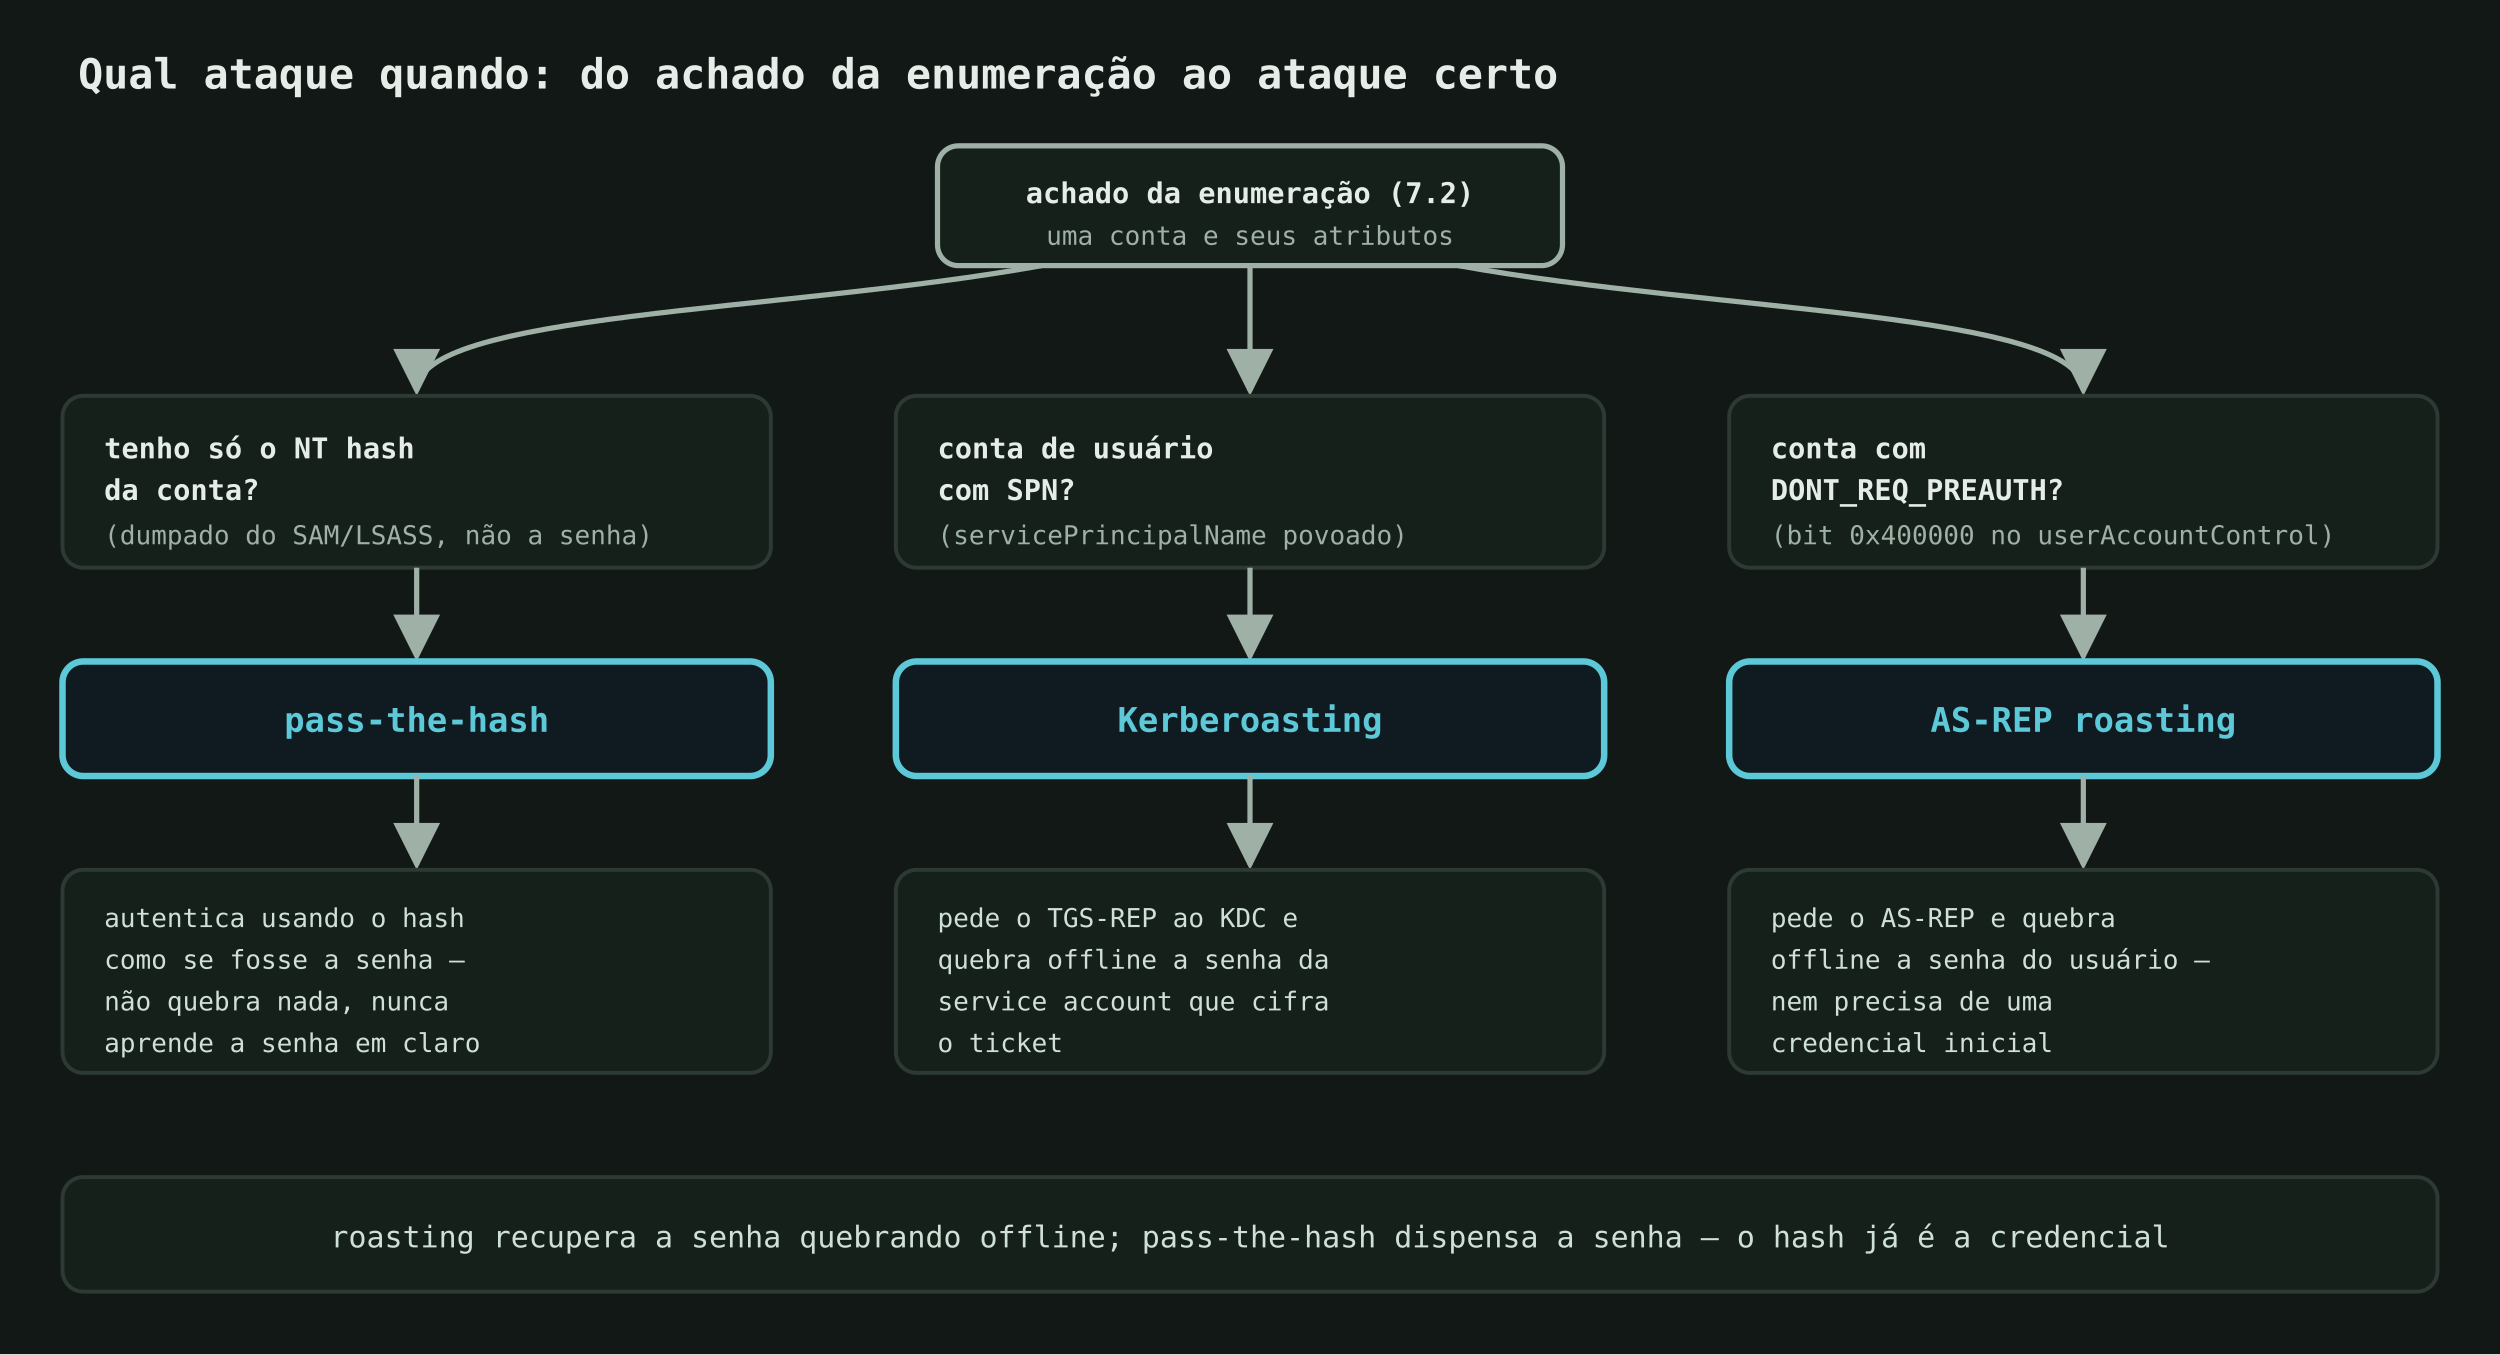
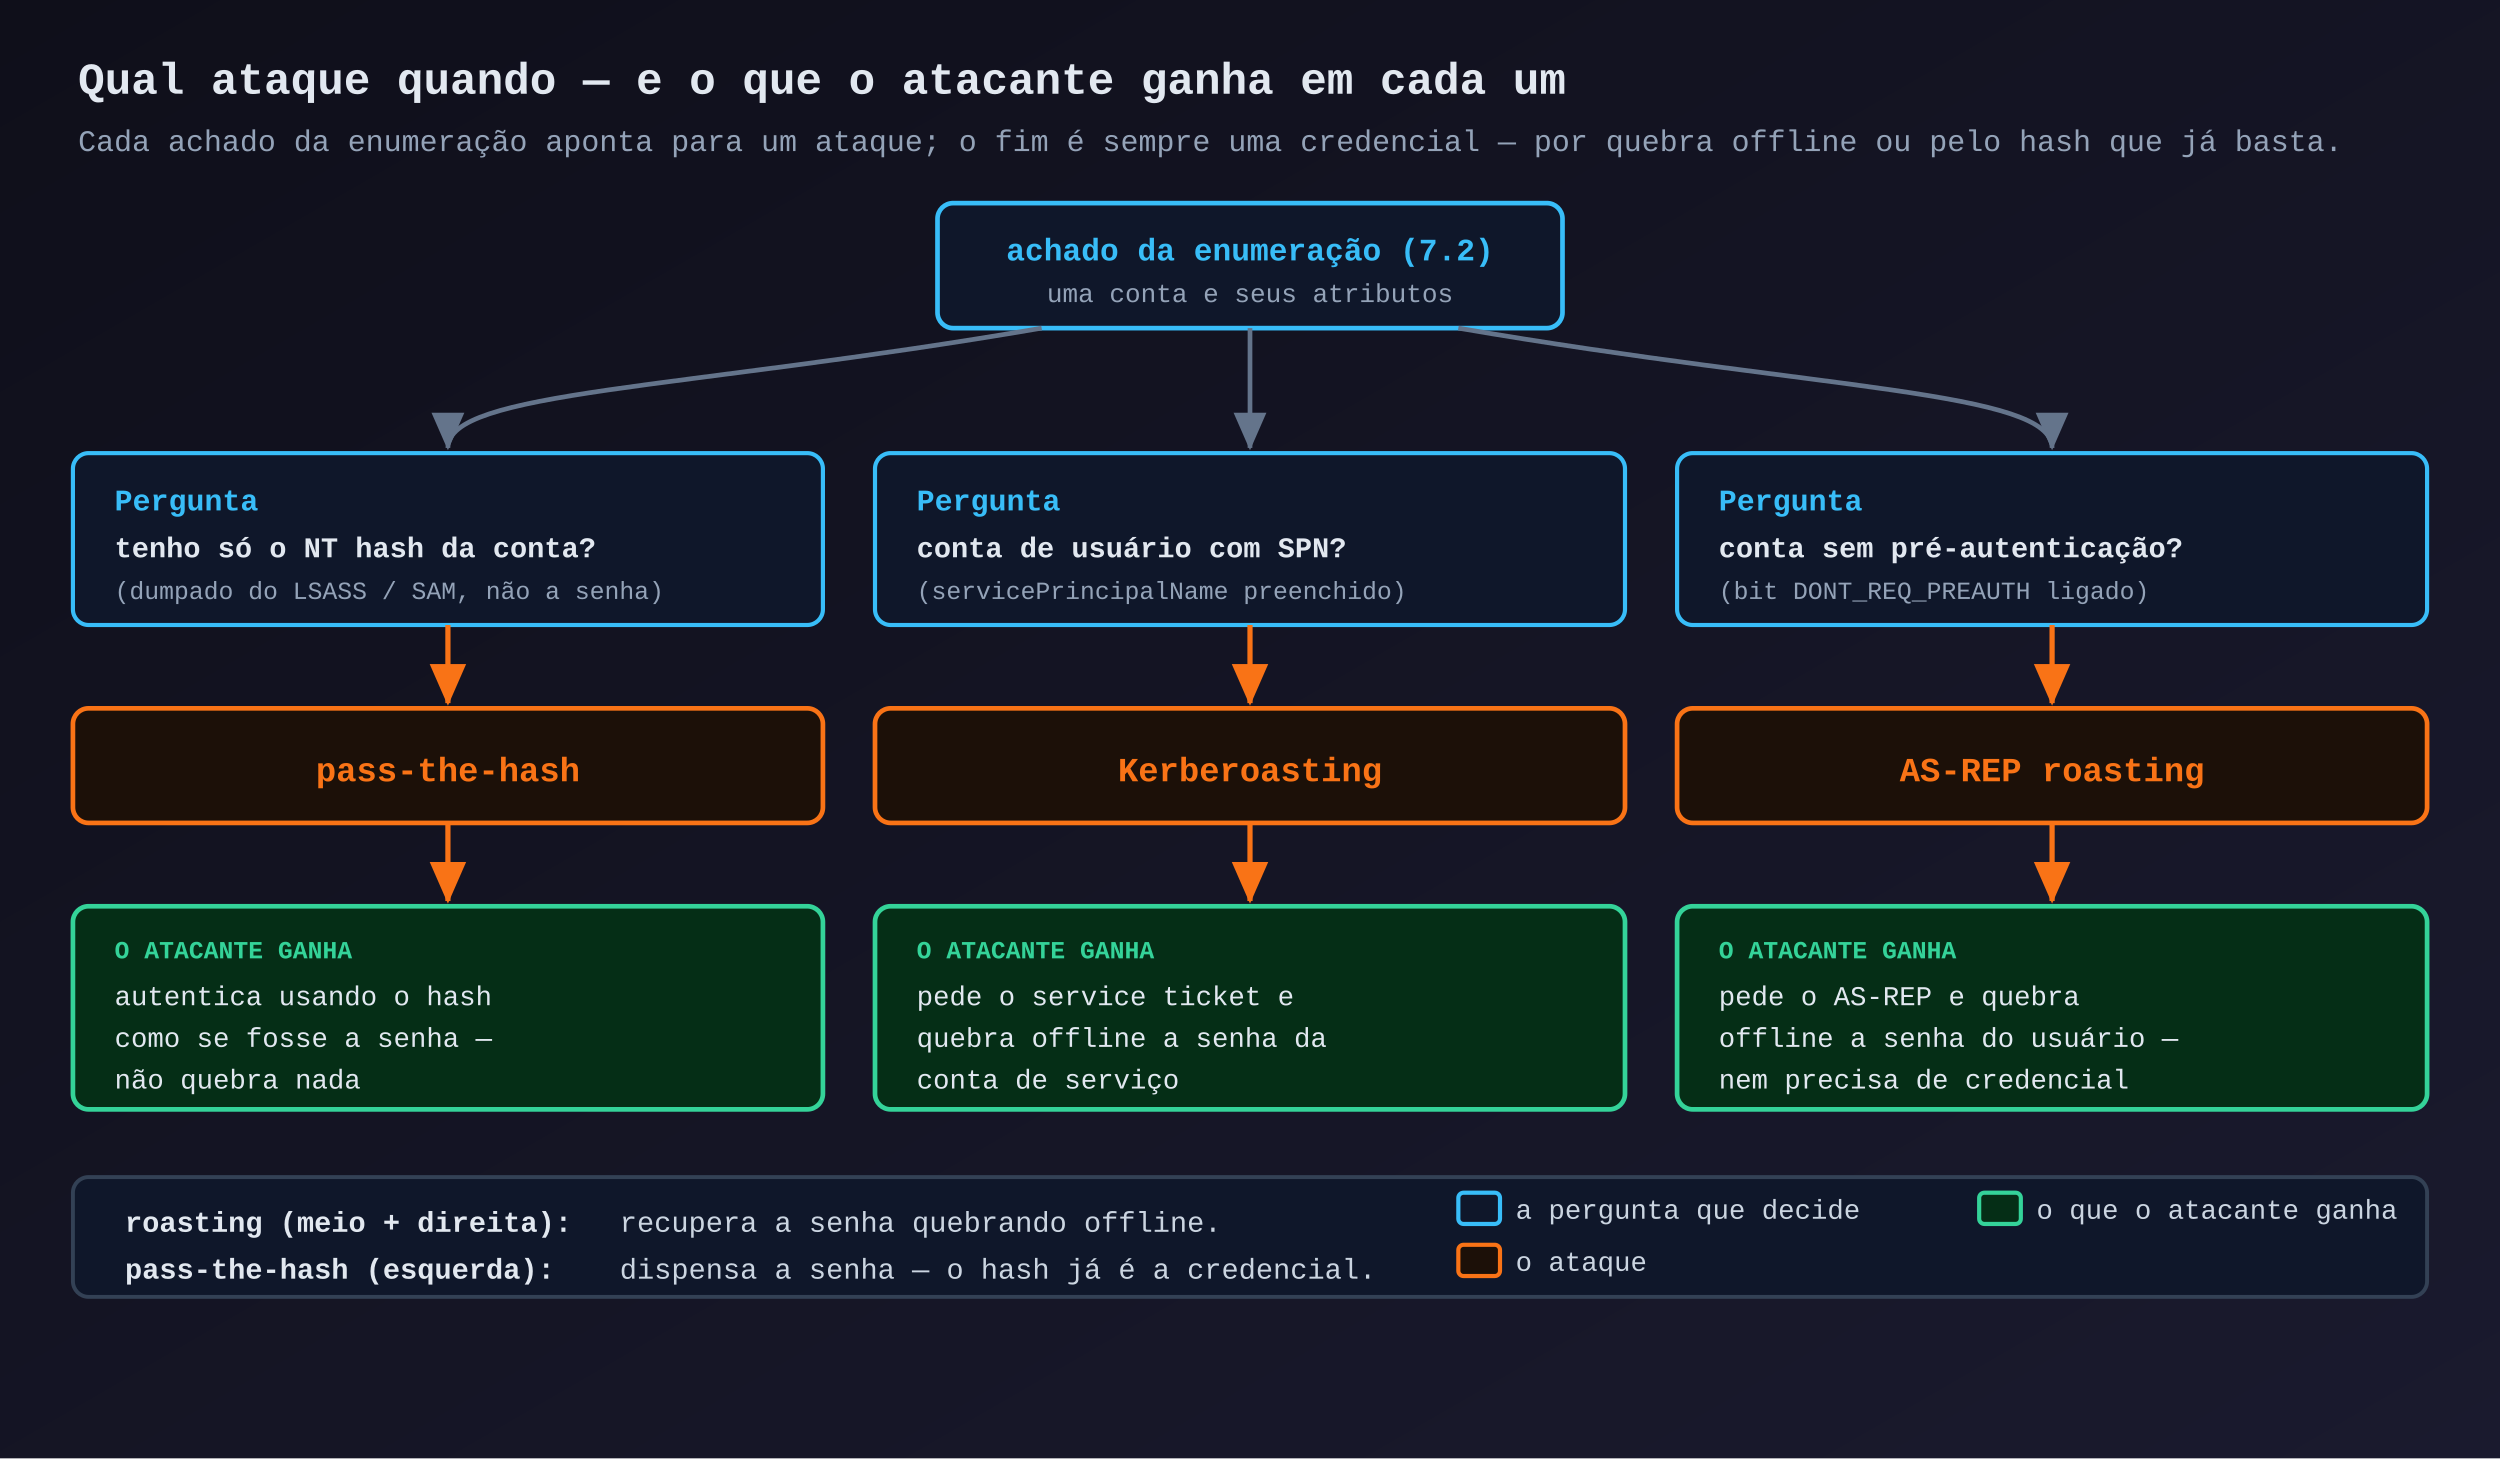
- <svg xmlns="http://www.w3.org/2000/svg" viewBox="0 0 960 520" role="img" aria-labelledby="t d">
+ <svg xmlns="http://www.w3.org/2000/svg" viewBox="0 0 960 560" width="960" height="560" role="img" aria-labelledby="t d">
  <style>
-     text { font-family: ui-monospace, "DejaVu Sans Mono", Menlo, Consolas, monospace; fill: #e6ede8; }
-     .t { font-size: 16px; font-weight: 700; }
-     .q { font-size: 11px; font-weight: 700; fill: #e6ede8; }
-     .ctl { font-size: 10px; fill: #9fb0a6; }
-     .res { font-size: 10px; fill: #cfe0d6; }
-     .box { fill: #16201b; stroke: #2c3a33; stroke-width: 1.5; }
-     .root { fill: #16201b; stroke: #9fb0a6; stroke-width: 2; }
-     .atk { fill: #0f1b20; stroke: #5cc8d8; stroke-width: 2.5; }
-     .atktx { font-size: 13px; font-weight: 700; fill: #5cc8d8; }
-     .flow { stroke: #9fb0a6; stroke-width: 2; fill: none; marker-end: url(#ac); }
-     .rule { font-size: 11.5px; fill: #cfe0d6; }
+     text { font-family: 'SF Mono', 'Fira Code', 'Cascadia Code', 'Courier New', monospace; fill: #e2e8f0; }
+     .title { font-size: 17px; font-weight: 700; }
+     .sub { font-size: 11.5px; fill: #94a3b8; }
+     .rootlbl { font-size: 12px; font-weight: 700; fill: #38bdf8; }
+     .rootsub { font-size: 10px; fill: #94a3b8; }
+     .qlbl { font-size: 11.5px; font-weight: 700; fill: #38bdf8; }
+     .q { font-size: 11px; font-weight: 700; }
+     .qsub { font-size: 9.5px; fill: #94a3b8; }
+     .atk { font-size: 13px; font-weight: 700; fill: #f97316; }
+     .gainlbl { font-size: 9.5px; font-weight: 700; fill: #34d399; }
+     .gain { font-size: 10.5px; fill: #e2e8f0; }
+     .rule { font-size: 11px; fill: #cbd5e1; }
+     .rulebold { font-size: 11px; font-weight: 700; }
+     .legtx { font-size: 10.5px; fill: #cbd5e1; }
  </style>
  <defs>
-     <marker id="ac" markerWidth="10" markerHeight="10" refX="8" refY="4.5" orient="auto">
-       <path d="M0,0 L9,4.5 L0,9 z" fill="#9fb0a6" />
+     <linearGradient id="bg-grad" x1="0%" y1="0%" x2="100%" y2="100%">
+       <stop offset="0%" stop-color="#0f0f1a" />
+       <stop offset="100%" stop-color="#1a1a2e" />
+     </linearGradient>
+     <marker id="ac" markerWidth="9" markerHeight="7" refX="7.5" refY="3.5" orient="auto">
+       <polygon points="0 0, 8 3.5, 0 7" fill="#64748b" />
+     </marker>
+     <marker id="ao" markerWidth="9" markerHeight="7" refX="7.5" refY="3.5" orient="auto">
+       <polygon points="0 0, 8 3.5, 0 7" fill="#f97316" />
    </marker>
  </defs>
-   <rect width="960" height="520" fill="#121815" />
-   <text class="t" x="30" y="34">Qual ataque quando: do achado da enumeração ao ataque certo</text>
-   <rect class="root" x="360" y="56" width="240" height="46" rx="8" />
-   <text class="q" x="480" y="78" text-anchor="middle">achado da enumeração (7.2)</text>
-   <text class="ctl" x="480" y="94" text-anchor="middle">uma conta e seus atributos</text>
-   <path class="flow" d="M400,102 C300,120 160,120 160,150" />
-   <path class="flow" d="M480,102 L480,150" />
-   <path class="flow" d="M560,102 C660,120 800,120 800,150" />
-   <rect class="box" x="24" y="152" width="272" height="66" rx="8" />
-   <text class="q" x="40" y="176">tenho só o NT hash</text>
-   <text class="q" x="40" y="192">da conta?</text>
-   <text class="ctl" x="40" y="209">(dumpado do SAM/LSASS, não a senha)</text>
-   <path class="flow" d="M160,218 L160,252" />
-   <rect class="atk" x="24" y="254" width="272" height="44" rx="8" />
-   <text class="atktx" x="160" y="281" text-anchor="middle">pass-the-hash</text>
-   <path class="flow" d="M160,298 L160,332" />
-   <rect class="box" x="24" y="334" width="272" height="78" rx="8" />
-   <text class="res" x="40" y="356">autentica usando o hash</text>
-   <text class="res" x="40" y="372">como se fosse a senha —</text>
-   <text class="res" x="40" y="388">não quebra nada, nunca</text>
-   <text class="res" x="40" y="404">aprende a senha em claro</text>
-   <rect class="box" x="344" y="152" width="272" height="66" rx="8" />
-   <text class="q" x="360" y="176">conta de usuário</text>
-   <text class="q" x="360" y="192">com SPN?</text>
-   <text class="ctl" x="360" y="209">(servicePrincipalName povoado)</text>
-   <path class="flow" d="M480,218 L480,252" />
-   <rect class="atk" x="344" y="254" width="272" height="44" rx="8" />
-   <text class="atktx" x="480" y="281" text-anchor="middle">Kerberoasting</text>
-   <path class="flow" d="M480,298 L480,332" />
-   <rect class="box" x="344" y="334" width="272" height="78" rx="8" />
-   <text class="res" x="360" y="356">pede o TGS-REP ao KDC e</text>
-   <text class="res" x="360" y="372">quebra offline a senha da</text>
-   <text class="res" x="360" y="388">service account que cifra</text>
-   <text class="res" x="360" y="404">o ticket</text>
-   <rect class="box" x="664" y="152" width="272" height="66" rx="8" />
-   <text class="q" x="680" y="176">conta com</text>
-   <text class="q" x="680" y="192">DONT_REQ_PREAUTH?</text>
-   <text class="ctl" x="680" y="209">(bit 0x400000 no userAccountControl)</text>
-   <path class="flow" d="M800,218 L800,252" />
-   <rect class="atk" x="664" y="254" width="272" height="44" rx="8" />
-   <text class="atktx" x="800" y="281" text-anchor="middle">AS-REP roasting</text>
-   <path class="flow" d="M800,298 L800,332" />
-   <rect class="box" x="664" y="334" width="272" height="78" rx="8" />
-   <text class="res" x="680" y="356">pede o AS-REP e quebra</text>
-   <text class="res" x="680" y="372">offline a senha do usuário —</text>
-   <text class="res" x="680" y="388">nem precisa de uma</text>
-   <text class="res" x="680" y="404">credencial inicial</text>
-   <rect class="box" x="24" y="452" width="912" height="44" rx="8" />
-   <text class="rule" x="480" y="479" text-anchor="middle">roasting recupera a senha quebrando offline; pass-the-hash dispensa a senha — o hash já é a credencial</text>
+   <rect width="960" height="560" fill="url(#bg-grad)" />
+   <text class="title" x="30" y="36">Qual ataque quando — e o que o atacante ganha em cada um</text>
+   <text class="sub" x="30" y="58">Cada achado da enumeração aponta para um ataque; o fim é sempre uma credencial — por quebra offline ou pelo hash que já basta.</text>
+   <rect x="360" y="78" width="240" height="48" rx="6" fill="#0f172a" stroke="#38bdf8" stroke-width="1.8" />
+   <text class="rootlbl" x="480" y="100" text-anchor="middle">achado da enumeração (7.2)</text>
+   <text class="rootsub" x="480" y="116" text-anchor="middle">uma conta e seus atributos</text>
+   <path d="M400,126 C260,150 172,150 172,172" fill="none" stroke="#64748b" stroke-width="1.8" marker-end="url(#ac)" />
+   <path d="M480,126 L480,172" fill="none" stroke="#64748b" stroke-width="1.8" marker-end="url(#ac)" />
+   <path d="M560,126 C700,150 788,150 788,172" fill="none" stroke="#64748b" stroke-width="1.8" marker-end="url(#ac)" />
+   <rect x="28" y="174" width="288" height="66" rx="6" fill="#0f172a" stroke="#38bdf8" stroke-width="1.6" />
+   <text class="qlbl" x="44" y="196">Pergunta</text>
+   <text class="q" x="44" y="214">tenho só o NT hash da conta?</text>
+   <text class="qsub" x="44" y="230">(dumpado do LSASS / SAM, não a senha)</text>
+   <line x1="172" y1="240" x2="172" y2="270" stroke="#f97316" stroke-width="2" marker-end="url(#ao)" />
+   <rect x="28" y="272" width="288" height="44" rx="6" fill="#1c1008" stroke="#f97316" stroke-width="1.8" />
+   <text class="atk" x="172" y="300" text-anchor="middle">pass-the-hash</text>
+   <line x1="172" y1="316" x2="172" y2="346" stroke="#f97316" stroke-width="2" marker-end="url(#ao)" />
+   <rect x="28" y="348" width="288" height="78" rx="6" fill="#052e16" stroke="#34d399" stroke-width="1.8" />
+   <text class="gainlbl" x="44" y="368">O ATACANTE GANHA</text>
+   <text class="gain" x="44" y="386">autentica usando o hash</text>
+   <text class="gain" x="44" y="402">como se fosse a senha —</text>
+   <text class="gain" x="44" y="418">não quebra nada</text>
+   <rect x="336" y="174" width="288" height="66" rx="6" fill="#0f172a" stroke="#38bdf8" stroke-width="1.6" />
+   <text class="qlbl" x="352" y="196">Pergunta</text>
+   <text class="q" x="352" y="214">conta de usuário com SPN?</text>
+   <text class="qsub" x="352" y="230">(servicePrincipalName preenchido)</text>
+   <line x1="480" y1="240" x2="480" y2="270" stroke="#f97316" stroke-width="2" marker-end="url(#ao)" />
+   <rect x="336" y="272" width="288" height="44" rx="6" fill="#1c1008" stroke="#f97316" stroke-width="1.8" />
+   <text class="atk" x="480" y="300" text-anchor="middle">Kerberoasting</text>
+   <line x1="480" y1="316" x2="480" y2="346" stroke="#f97316" stroke-width="2" marker-end="url(#ao)" />
+   <rect x="336" y="348" width="288" height="78" rx="6" fill="#052e16" stroke="#34d399" stroke-width="1.8" />
+   <text class="gainlbl" x="352" y="368">O ATACANTE GANHA</text>
+   <text class="gain" x="352" y="386">pede o service ticket e</text>
+   <text class="gain" x="352" y="402">quebra offline a senha da</text>
+   <text class="gain" x="352" y="418">conta de serviço</text>
+   <rect x="644" y="174" width="288" height="66" rx="6" fill="#0f172a" stroke="#38bdf8" stroke-width="1.6" />
+   <text class="qlbl" x="660" y="196">Pergunta</text>
+   <text class="q" x="660" y="214">conta sem pré-autenticação?</text>
+   <text class="qsub" x="660" y="230">(bit DONT_REQ_PREAUTH ligado)</text>
+   <line x1="788" y1="240" x2="788" y2="270" stroke="#f97316" stroke-width="2" marker-end="url(#ao)" />
+   <rect x="644" y="272" width="288" height="44" rx="6" fill="#1c1008" stroke="#f97316" stroke-width="1.8" />
+   <text class="atk" x="788" y="300" text-anchor="middle">AS-REP roasting</text>
+   <line x1="788" y1="316" x2="788" y2="346" stroke="#f97316" stroke-width="2" marker-end="url(#ao)" />
+   <rect x="644" y="348" width="288" height="78" rx="6" fill="#052e16" stroke="#34d399" stroke-width="1.8" />
+   <text class="gainlbl" x="660" y="368">O ATACANTE GANHA</text>
+   <text class="gain" x="660" y="386">pede o AS-REP e quebra</text>
+   <text class="gain" x="660" y="402">offline a senha do usuário —</text>
+   <text class="gain" x="660" y="418">nem precisa de credencial</text>
+   <rect x="28" y="452" width="904" height="46" rx="6" fill="#0f172a" stroke="#334155" stroke-width="1.5" />
+   <text class="rulebold" x="48" y="473" fill="#34d399">roasting (meio + direita):</text>
+   <text class="rule" x="238" y="473">recupera a senha quebrando offline.</text>
+   <text class="rulebold" x="48" y="491" fill="#f97316">pass-the-hash (esquerda):</text>
+   <text class="rule" x="238" y="491">dispensa a senha — o hash já é a credencial.</text>
+   <rect x="560" y="458" width="16" height="12" rx="2" fill="#0f172a" stroke="#38bdf8" stroke-width="1.6" />
+   <text class="legtx" x="582" y="468">a pergunta que decide</text>
+   <rect x="560" y="478" width="16" height="12" rx="2" fill="#1c1008" stroke="#f97316" stroke-width="1.6" />
+   <text class="legtx" x="582" y="488">o ataque</text>
+   <rect x="760" y="458" width="16" height="12" rx="2" fill="#052e16" stroke="#34d399" stroke-width="1.6" />
+   <text class="legtx" x="782" y="468">o que o atacante ganha</text>
</svg>
